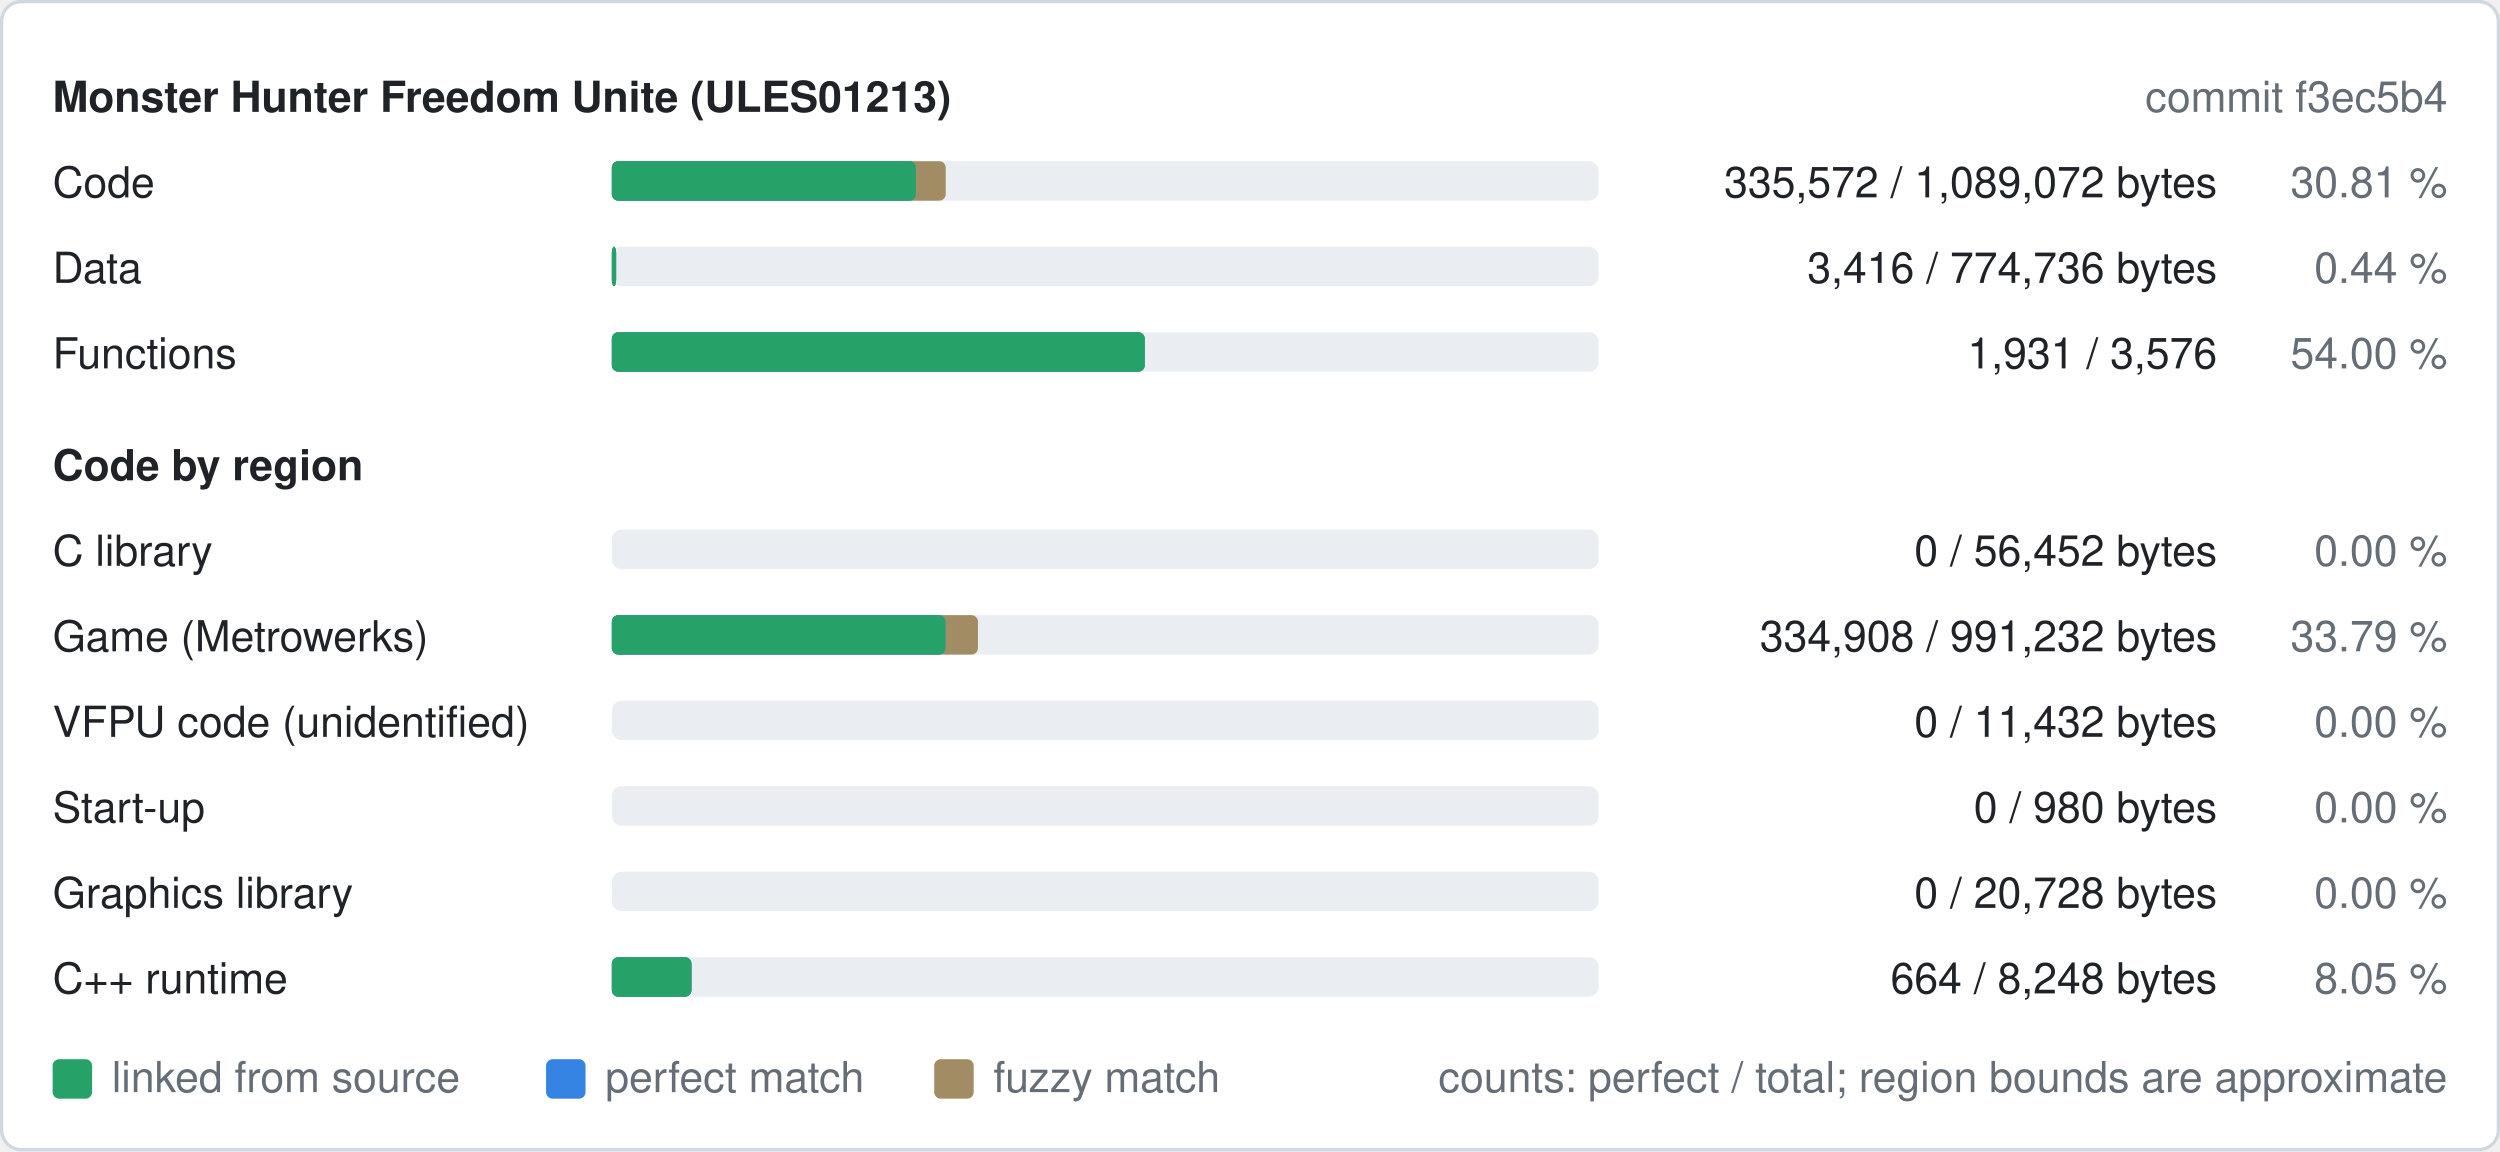
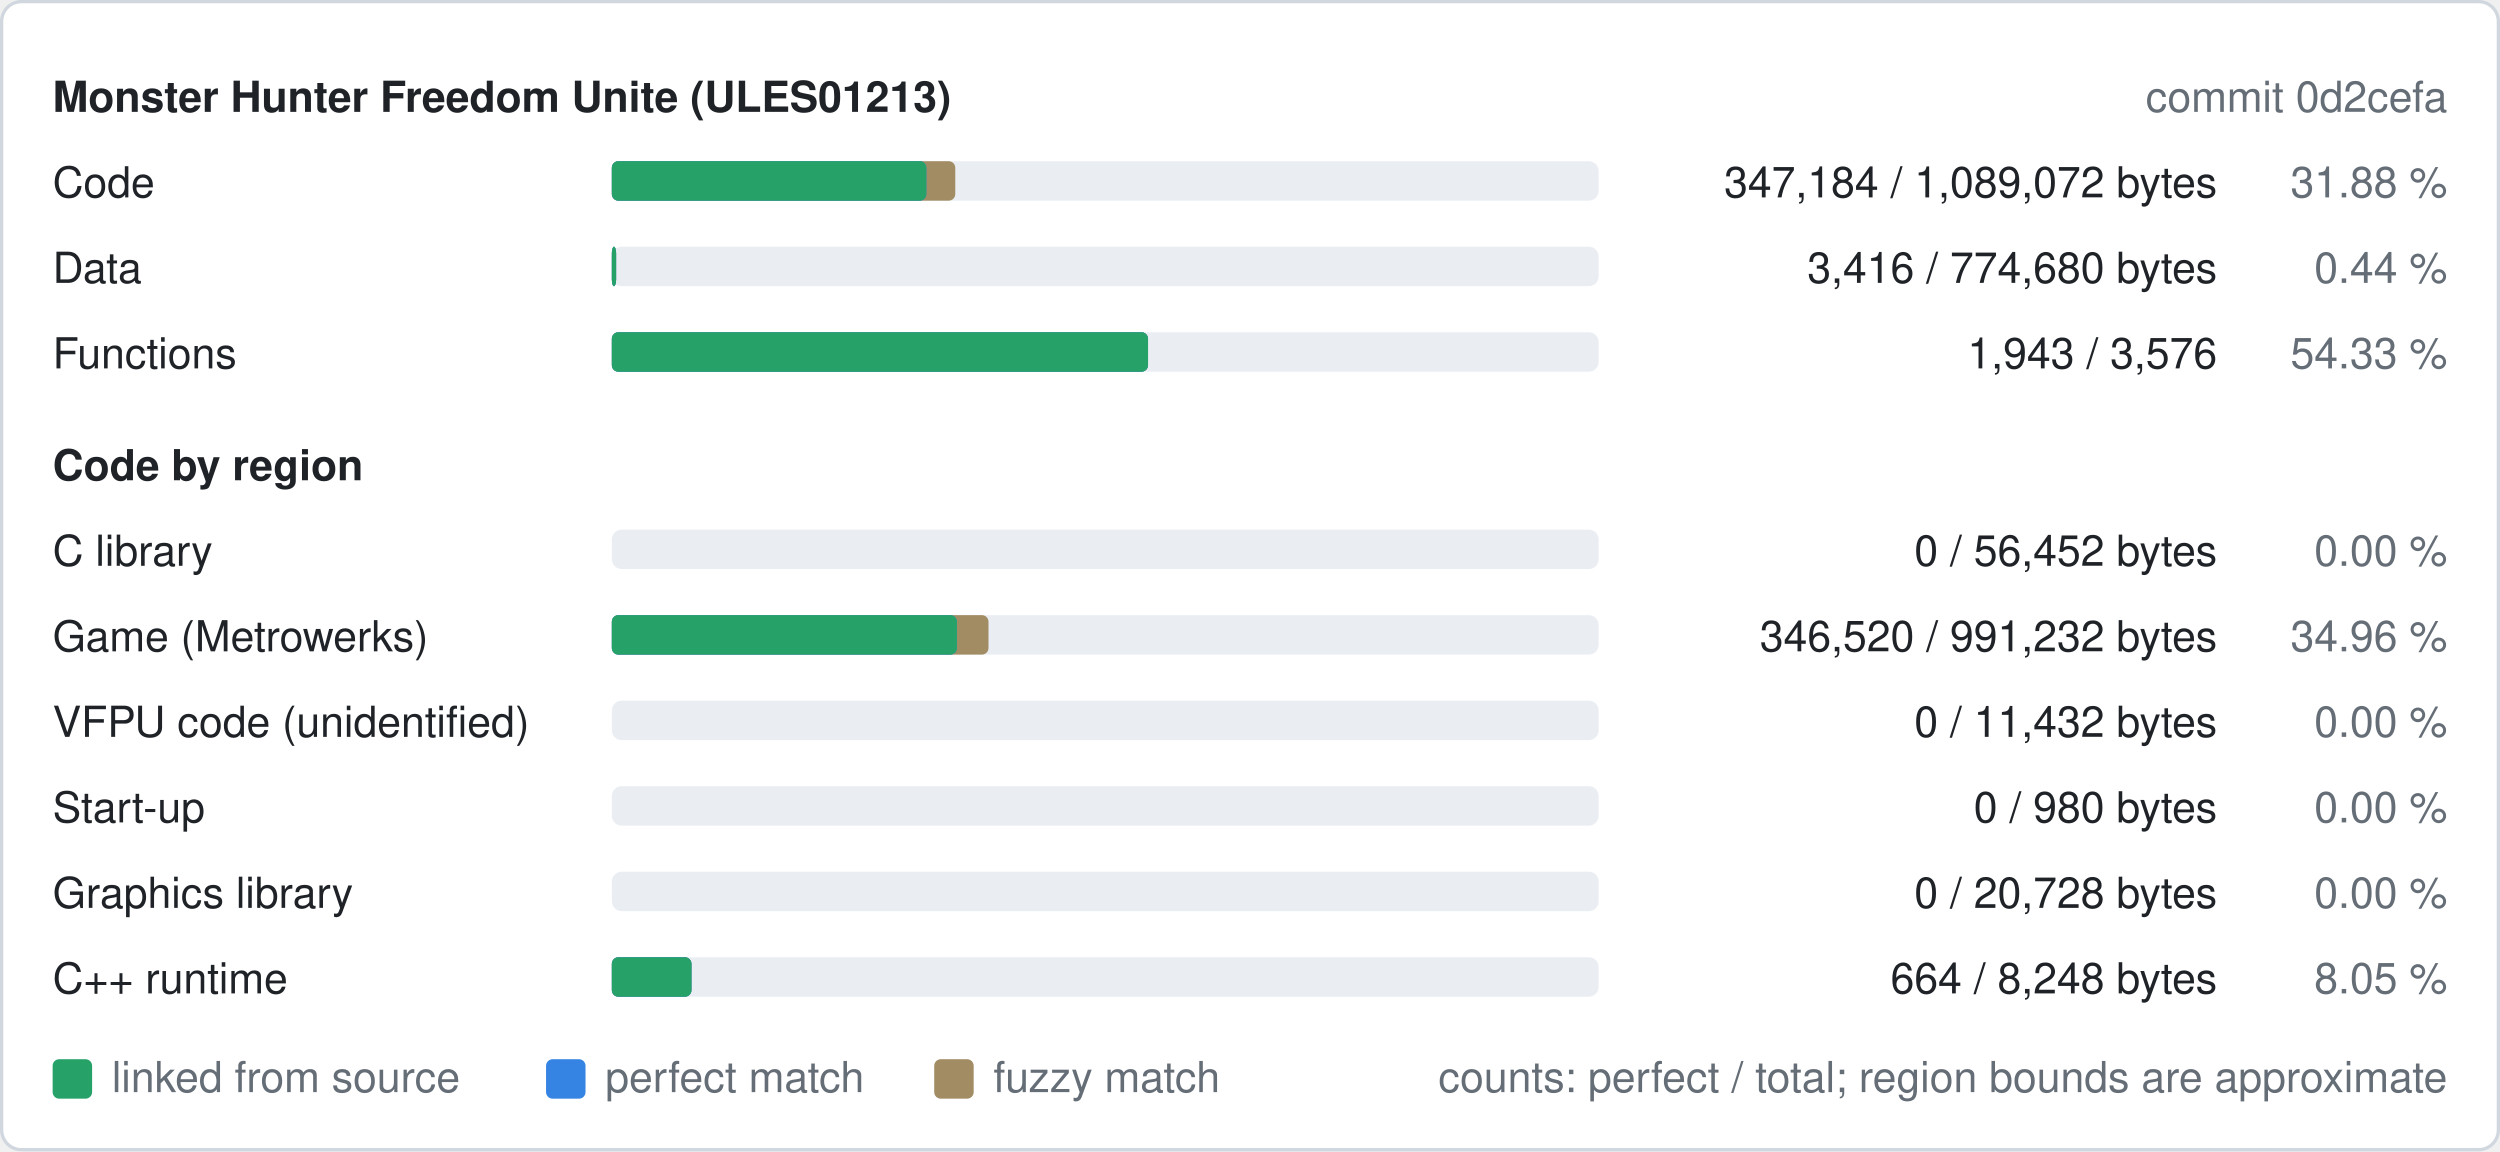
<svg xmlns="http://www.w3.org/2000/svg" width="760" height="350" viewBox="0 0 760 350" role="img" aria-label="Decompilation progress of ULES01213">
  <style>
text{font-family:-apple-system,BlinkMacSystemFont,"Segoe UI",Helvetica,Arial,sans-serif;font-size:13px}
.b{font-weight:600}
.bg{fill:#ffffff;stroke:#d0d7de}.t{fill:#1f2328}.m{fill:#656d76}.track{fill:#eaeef2}.fuzzy{fill:#a28c64}.perfect{fill:#3584e4}.linked{fill:#26a269}
@media (prefers-color-scheme: dark){.bg{fill:#0d1117;stroke:#30363d}.t{fill:#e6edf3}.m{fill:#8d96a0}.track{fill:#21262d}.fuzzy{fill:#a28c64}.perfect{fill:#3584e4}.linked{fill:#2ec27e}}
</style>
  <rect class="bg" x="0.5" y="0.5" width="759" height="349" rx="6" />
  <text class="t b" x="16" y="34">Monster Hunter Freedom Unite (ULES01213)</text>
-   <text class="m" x="744" y="34" text-anchor="end">commit f3ec5b4</text>
+   <text class="m" x="744" y="34" text-anchor="end">commit 0d2cefa</text>
  <text class="t" x="16" y="60">Code</text>
  <rect class="track" x="186" y="49" width="300" height="12" rx="3" />
-   <rect class="fuzzy" x="186" y="49" width="101.5" height="12" rx="2" />
-   <rect class="perfect" x="186" y="49" width="92.4" height="12" rx="2" />
-   <rect class="linked" x="186" y="49" width="92.4" height="12" rx="2" />
-   <text class="t" x="674" y="60" text-anchor="end">335,572 / 1,089,072 bytes</text>
-   <text class="m" x="744" y="60" text-anchor="end">30.81 %</text>
+   <rect class="fuzzy" x="186" y="49" width="104.4" height="12" rx="2" />
+   <rect class="perfect" x="186" y="49" width="95.6" height="12" rx="2" />
+   <rect class="linked" x="186" y="49" width="95.6" height="12" rx="2" />
+   <text class="t" x="674" y="60" text-anchor="end">347,184 / 1,089,072 bytes</text>
+   <text class="m" x="744" y="60" text-anchor="end">31.88 %</text>
  <text class="t" x="16" y="86">Data</text>
  <rect class="track" x="186" y="75" width="300" height="12" rx="3" />
  <rect class="fuzzy" x="186" y="75" width="1.3" height="12" rx="2" />
  <rect class="perfect" x="186" y="75" width="1.3" height="12" rx="2" />
  <rect class="linked" x="186" y="75" width="1.3" height="12" rx="2" />
-   <text class="t" x="674" y="86" text-anchor="end">3,416 / 774,736 bytes</text>
+   <text class="t" x="674" y="86" text-anchor="end">3,416 / 774,680 bytes</text>
  <text class="m" x="744" y="86" text-anchor="end">0.44 %</text>
  <text class="t" x="16" y="112">Functions</text>
  <rect class="track" x="186" y="101" width="300" height="12" rx="3" />
-   <rect class="fuzzy" x="186" y="101" width="162.0" height="12" rx="2" />
-   <rect class="perfect" x="186" y="101" width="162.0" height="12" rx="2" />
-   <rect class="linked" x="186" y="101" width="162.0" height="12" rx="2" />
-   <text class="t" x="674" y="112" text-anchor="end">1,931 / 3,576</text>
-   <text class="m" x="744" y="112" text-anchor="end">54.00 %</text>
+   <rect class="fuzzy" x="186" y="101" width="163.0" height="12" rx="2" />
+   <rect class="perfect" x="186" y="101" width="163.0" height="12" rx="2" />
+   <rect class="linked" x="186" y="101" width="163.0" height="12" rx="2" />
+   <text class="t" x="674" y="112" text-anchor="end">1,943 / 3,576</text>
+   <text class="m" x="744" y="112" text-anchor="end">54.33 %</text>
  <text class="t b" x="16" y="146">Code by region</text>
  <text class="t" x="16" y="172">C library</text>
  <rect class="track" x="186" y="161" width="300" height="12" rx="3" />
  <text class="t" x="674" y="172" text-anchor="end">0 / 56,452 bytes</text>
  <text class="m" x="744" y="172" text-anchor="end">0.00 %</text>
  <text class="t" x="16" y="198">Game (Metrowerks)</text>
  <rect class="track" x="186" y="187" width="300" height="12" rx="3" />
-   <rect class="fuzzy" x="186" y="187" width="111.3" height="12" rx="2" />
-   <rect class="perfect" x="186" y="187" width="101.4" height="12" rx="2" />
-   <rect class="linked" x="186" y="187" width="101.4" height="12" rx="2" />
-   <text class="t" x="674" y="198" text-anchor="end">334,908 / 991,232 bytes</text>
-   <text class="m" x="744" y="198" text-anchor="end">33.79 %</text>
+   <rect class="fuzzy" x="186" y="187" width="114.5" height="12" rx="2" />
+   <rect class="perfect" x="186" y="187" width="104.9" height="12" rx="2" />
+   <rect class="linked" x="186" y="187" width="104.9" height="12" rx="2" />
+   <text class="t" x="674" y="198" text-anchor="end">346,520 / 991,232 bytes</text>
+   <text class="m" x="744" y="198" text-anchor="end">34.96 %</text>
  <text class="t" x="16" y="224">VFPU code (unidentified)</text>
  <rect class="track" x="186" y="213" width="300" height="12" rx="3" />
  <text class="t" x="674" y="224" text-anchor="end">0 / 11,432 bytes</text>
  <text class="m" x="744" y="224" text-anchor="end">0.00 %</text>
  <text class="t" x="16" y="250">Start-up</text>
  <rect class="track" x="186" y="239" width="300" height="12" rx="3" />
  <text class="t" x="674" y="250" text-anchor="end">0 / 980 bytes</text>
  <text class="m" x="744" y="250" text-anchor="end">0.00 %</text>
  <text class="t" x="16" y="276">Graphics library</text>
  <rect class="track" x="186" y="265" width="300" height="12" rx="3" />
  <text class="t" x="674" y="276" text-anchor="end">0 / 20,728 bytes</text>
  <text class="m" x="744" y="276" text-anchor="end">0.00 %</text>
  <text class="t" x="16" y="302">C++ runtime</text>
  <rect class="track" x="186" y="291" width="300" height="12" rx="3" />
  <rect class="fuzzy" x="186" y="291" width="24.2" height="12" rx="2" />
  <rect class="perfect" x="186" y="291" width="24.2" height="12" rx="2" />
  <rect class="linked" x="186" y="291" width="24.2" height="12" rx="2" />
  <text class="t" x="674" y="302" text-anchor="end">664 / 8,248 bytes</text>
  <text class="m" x="744" y="302" text-anchor="end">8.05 %</text>
  <rect class="linked" x="16" y="322" width="12" height="12" rx="2" />
  <text class="m" x="34" y="332">linked from source</text>
  <rect class="perfect" x="166" y="322" width="12" height="12" rx="2" />
  <text class="m" x="184" y="332">perfect match</text>
  <rect class="fuzzy" x="284" y="322" width="12" height="12" rx="2" />
  <text class="m" x="302" y="332">fuzzy match</text>
  <text class="m" x="744" y="332" text-anchor="end">counts: perfect / total; region bounds are approximate</text>
</svg>
